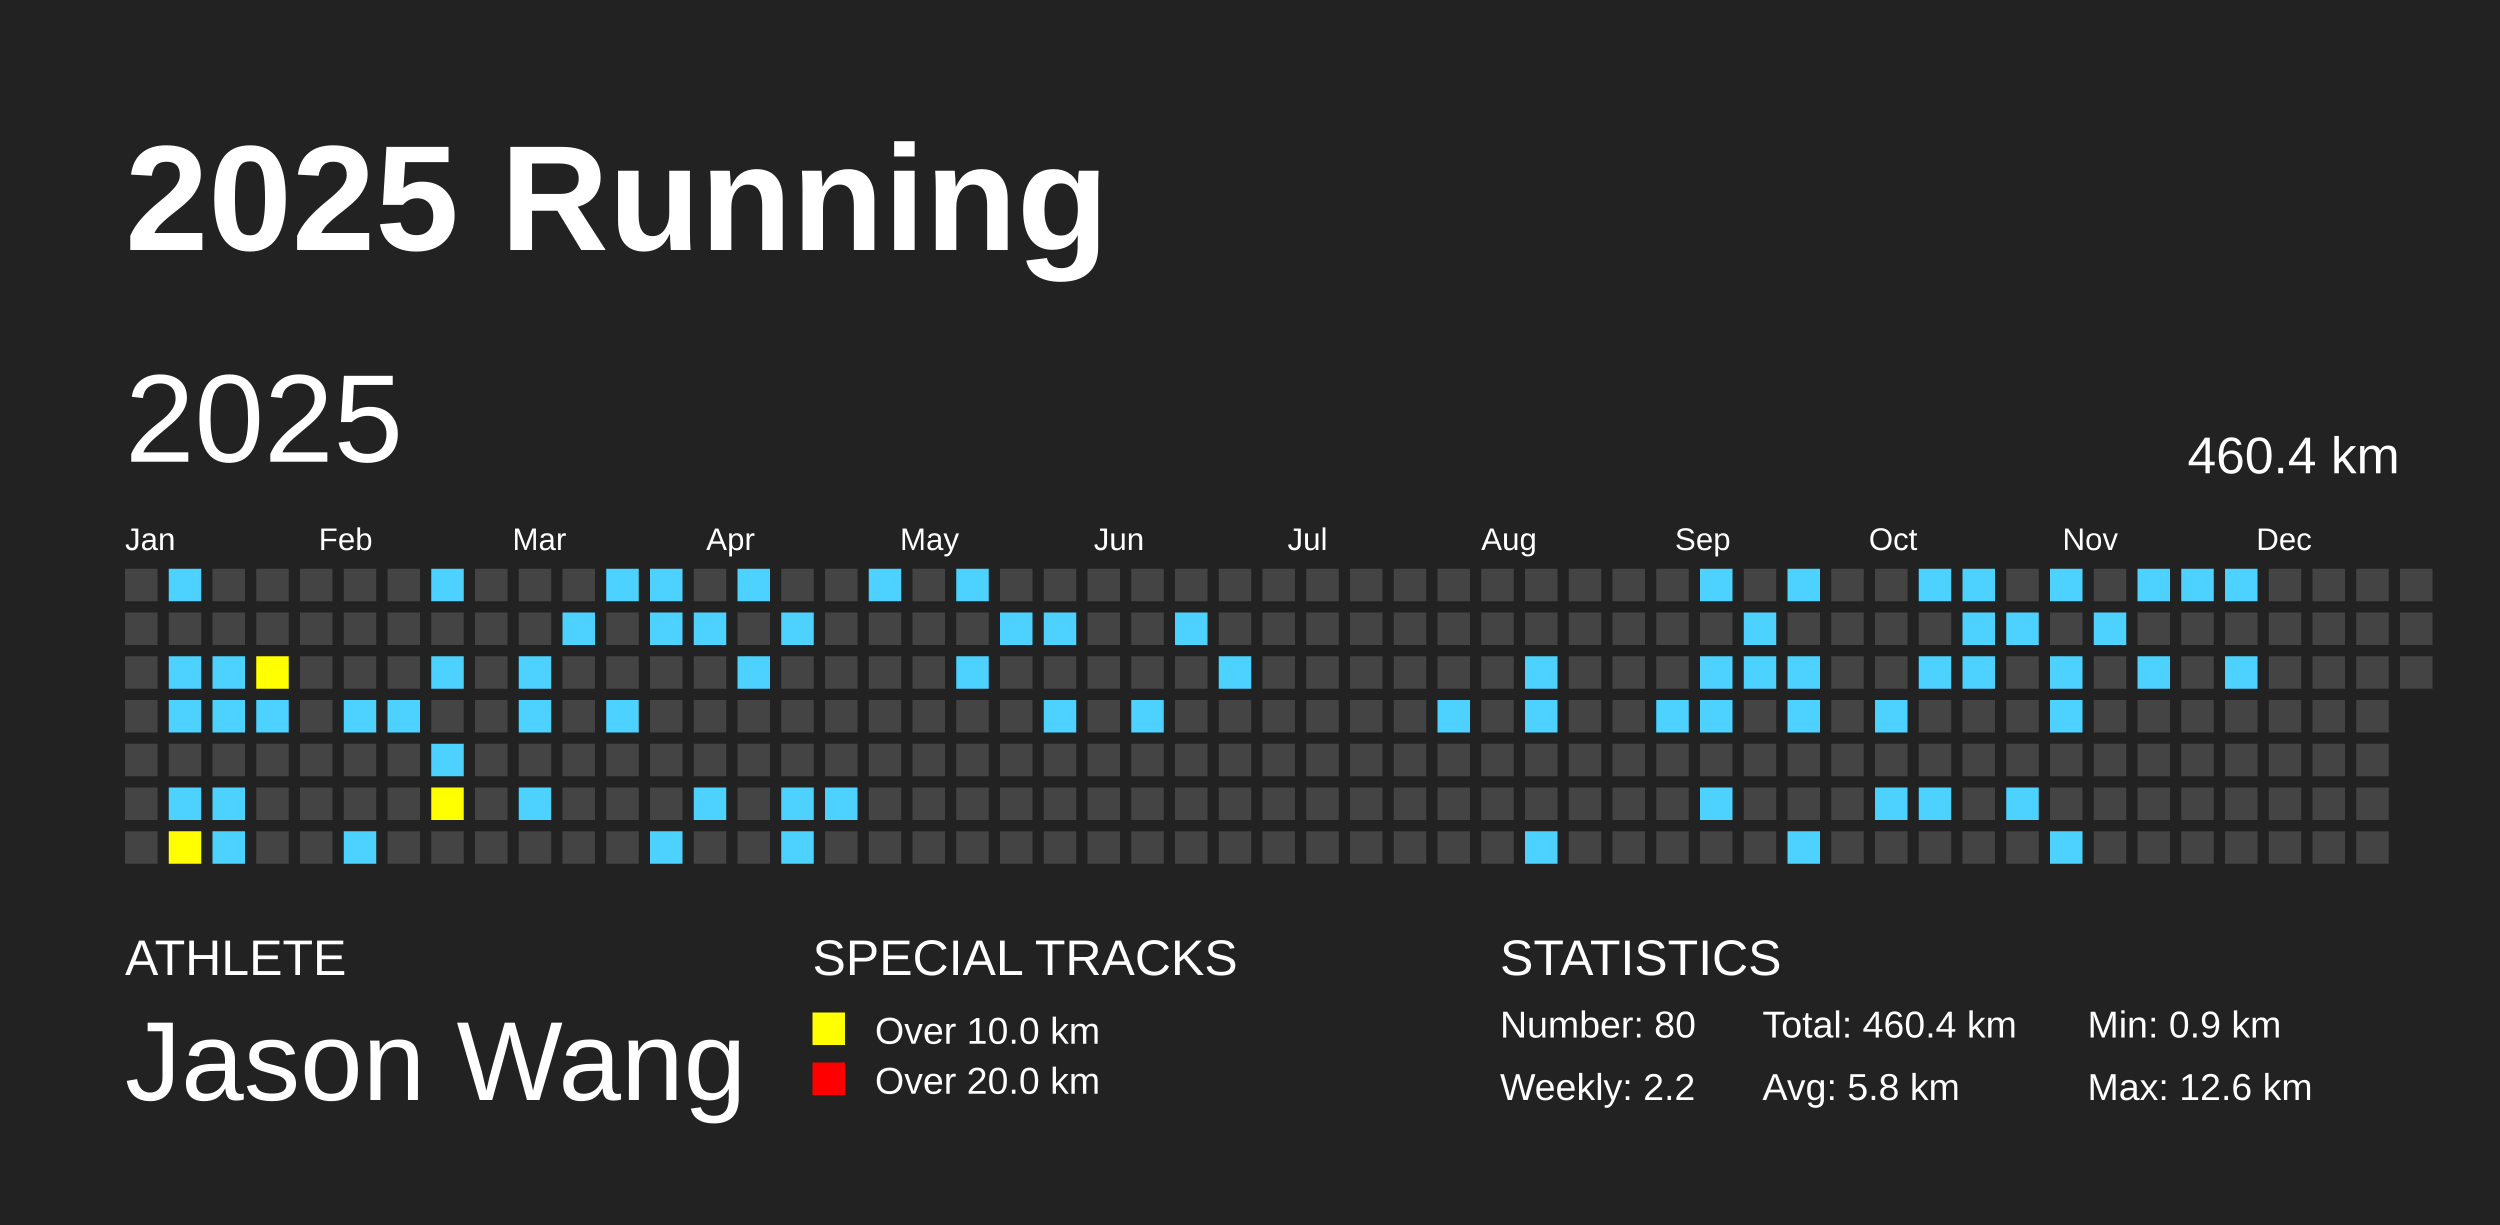
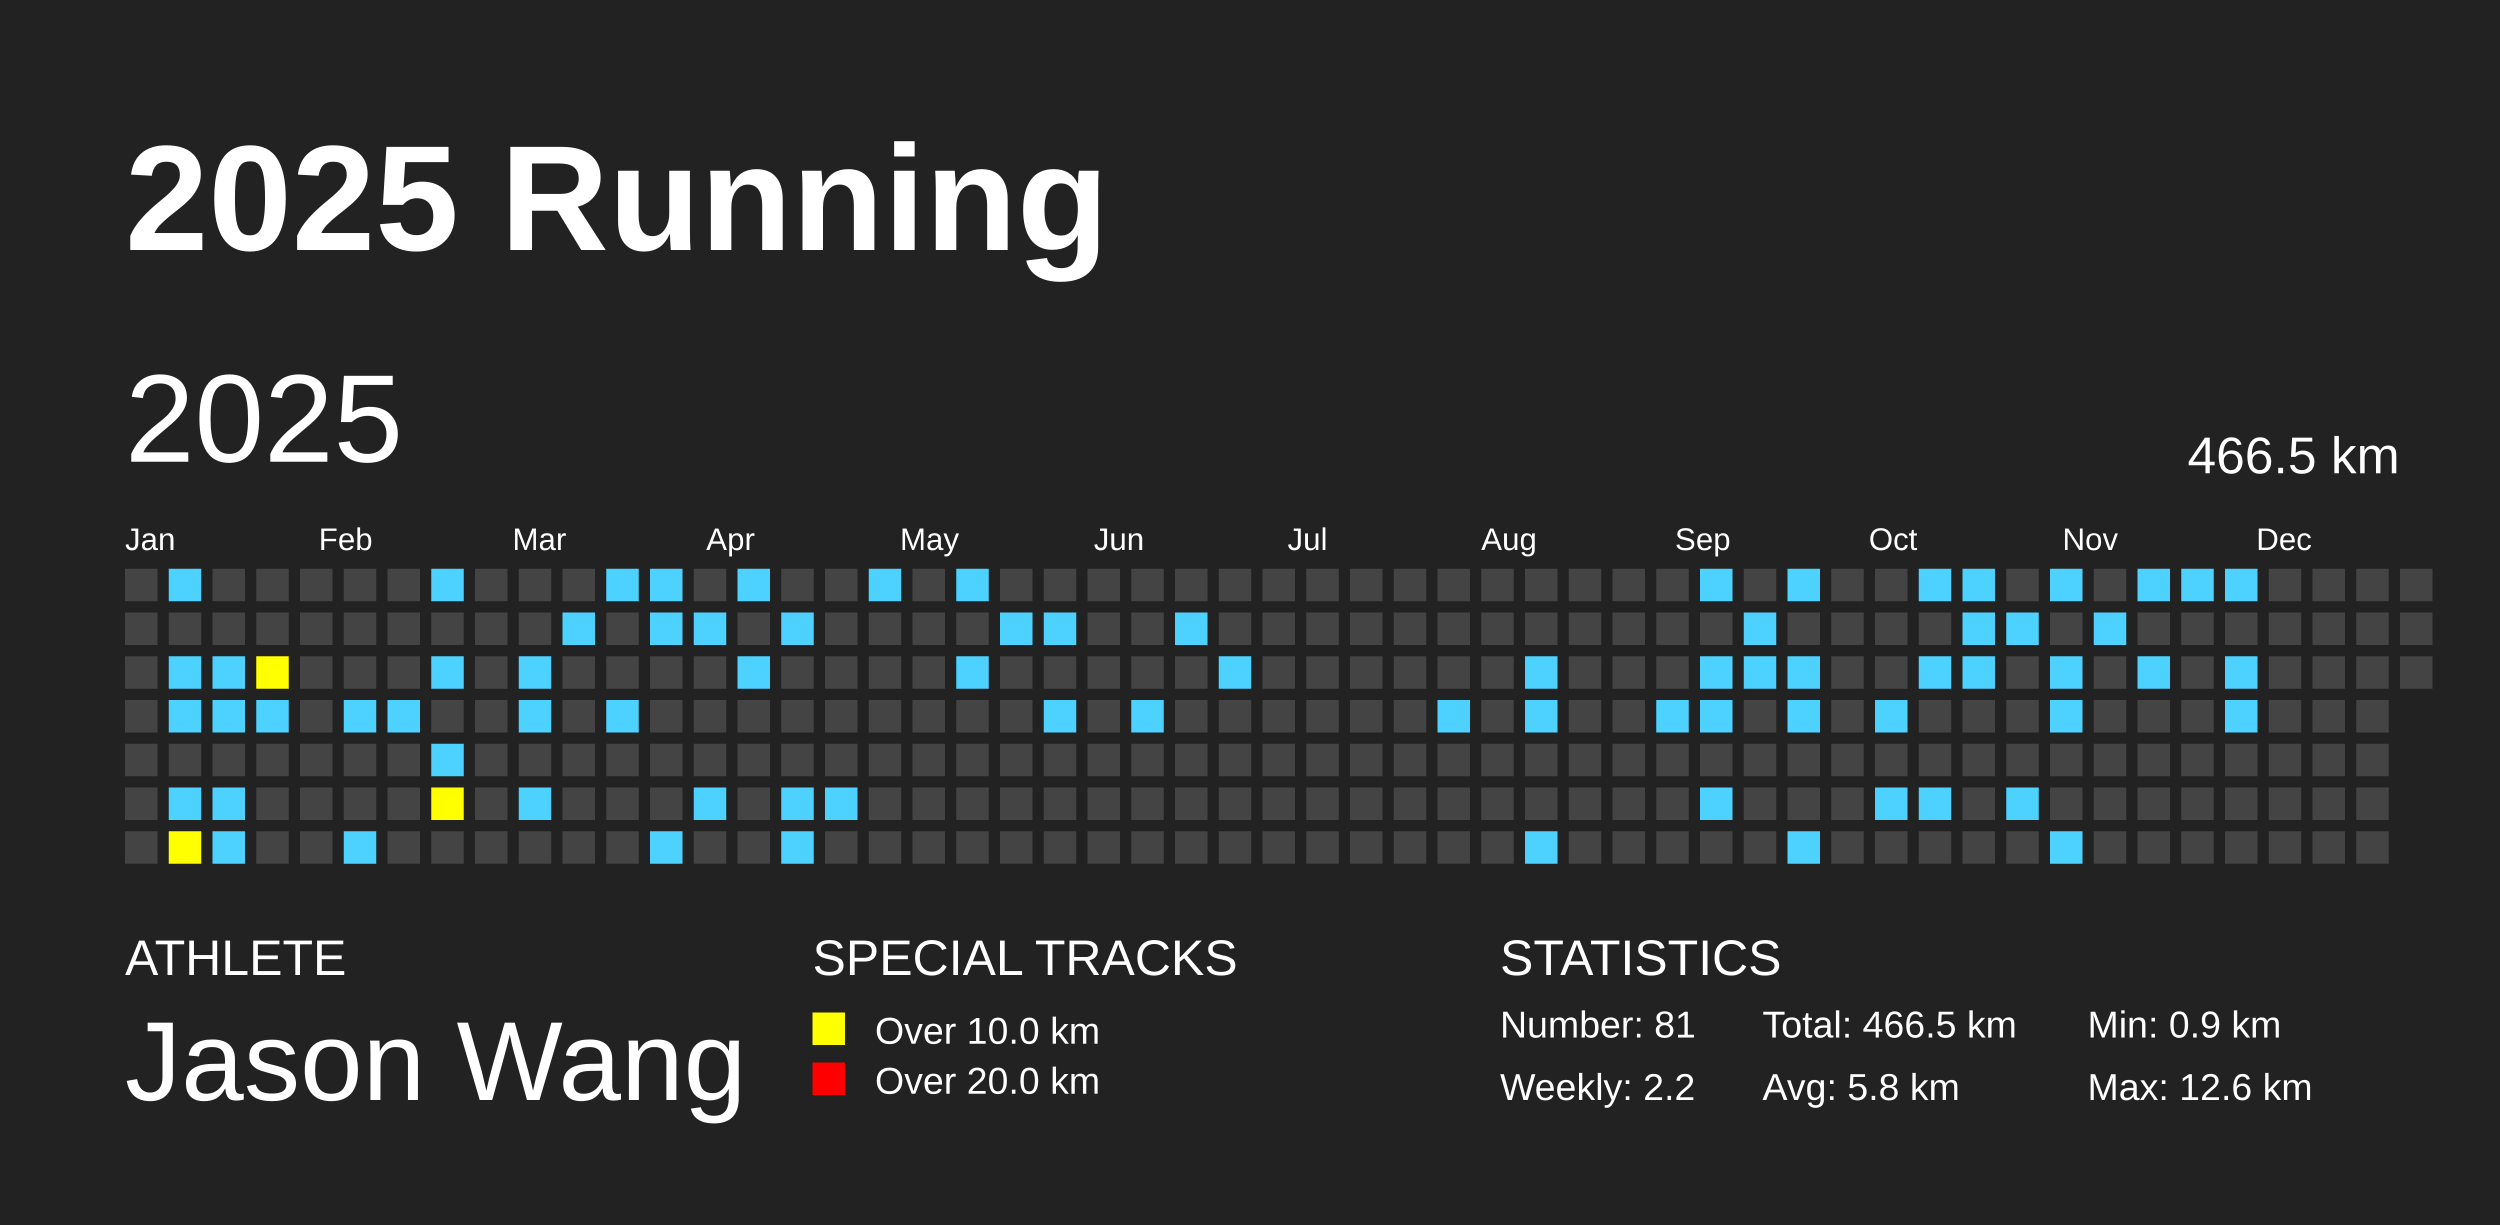
<svg xmlns="http://www.w3.org/2000/svg" baseProfile="full" height="98mm" version="1.1" viewBox="0,0,200,98" width="200mm">
  <defs />
  <rect fill="#222222" height="98" width="200" x="0" y="0" />
  <text fill="#FFFFFF" style="font-size:12px; font-family:Arial; font-weight:bold;" x="10" y="20">2025 Running</text>
  <text fill="#FFFFFF" style="font-size:4px; font-family:Arial" x="10" y="78">ATHLETE</text>
  <text fill="#FFFFFF" style="font-size:9px; font-family:Arial" x="10" y="88">Jason Wang</text>
  <text fill="#FFFFFF" style="font-size:4px; font-family:Arial" x="65" y="78">SPECIAL TRACKS</text>
  <rect fill="yellow" height="2.6" width="2.6" x="65" y="81" />
  <text fill="#FFFFFF" style="font-size:3px; font-family:Arial" x="70" y="83.5">Over 10.0 km</text>
  <rect fill="red" height="2.6" width="2.6" x="65" y="85" />
  <text fill="#FFFFFF" style="font-size:3px; font-family:Arial" x="70" y="87.5">Over 20.0 km</text>
  <text fill="#FFFFFF" style="font-size:4px; font-family:Arial" x="120" y="78">STATISTICS</text>
-   <text fill="#FFFFFF" style="font-size:3px; font-family:Arial" x="120" y="83">Number: 80</text>
+   <text fill="#FFFFFF" style="font-size:3px; font-family:Arial" x="120" y="83">Number: 81</text>
  <text fill="#FFFFFF" style="font-size:3px; font-family:Arial" x="120" y="88">Weekly: 2.2</text>
-   <text fill="#FFFFFF" style="font-size:3px; font-family:Arial" x="141" y="83">Total: 460.4 km</text>
+   <text fill="#FFFFFF" style="font-size:3px; font-family:Arial" x="141" y="83">Total: 466.5 km</text>
  <text fill="#FFFFFF" style="font-size:3px; font-family:Arial" x="141" y="88">Avg: 5.8 km</text>
  <text fill="#FFFFFF" style="font-size:3px; font-family:Arial" x="167" y="83">Min: 0.9 km</text>
  <text fill="#FFFFFF" style="font-size:3px; font-family:Arial" x="167" y="88">Max: 12.6 km</text>
  <text dominant-baseline="hanging" fill="#FFFFFF" style="font-size:10.0px; font-family:Arial;" x="10" y="30">2025</text>
-   <text dominant-baseline="hanging" fill="#FFFFFF" style="font-size:4.125px; font-family:Arial;" x="175" y="35">460.4 km</text>
+   <text dominant-baseline="hanging" fill="#FFFFFF" style="font-size:4.125px; font-family:Arial;" x="175" y="35">466.5 km</text>
  <text fill="#FFFFFF" style="font-size:2.5px; font-family:Arial" x="10.0" y="44">Jan</text>
  <text fill="#FFFFFF" style="font-size:2.5px; font-family:Arial" x="25.5" y="44">Feb</text>
  <text fill="#FFFFFF" style="font-size:2.5px; font-family:Arial" x="41.0" y="44">Mar</text>
  <text fill="#FFFFFF" style="font-size:2.5px; font-family:Arial" x="56.5" y="44">Apr</text>
  <text fill="#FFFFFF" style="font-size:2.5px; font-family:Arial" x="72.0" y="44">May</text>
  <text fill="#FFFFFF" style="font-size:2.5px; font-family:Arial" x="87.5" y="44">Jun</text>
  <text fill="#FFFFFF" style="font-size:2.5px; font-family:Arial" x="103.0" y="44">Jul</text>
  <text fill="#FFFFFF" style="font-size:2.5px; font-family:Arial" x="118.5" y="44">Aug</text>
  <text fill="#FFFFFF" style="font-size:2.5px; font-family:Arial" x="134.0" y="44">Sep</text>
  <text fill="#FFFFFF" style="font-size:2.5px; font-family:Arial" x="149.5" y="44">Oct</text>
  <text fill="#FFFFFF" style="font-size:2.5px; font-family:Arial" x="165.0" y="44">Nov</text>
  <text fill="#FFFFFF" style="font-size:2.5px; font-family:Arial" x="180.5" y="44">Dec</text>
  <rect fill="#444444" height="2.6" width="2.6" x="10.0" y="45.5" />
  <rect fill="#444444" height="2.6" width="2.6" x="10.0" y="49.0" />
  <rect fill="#444444" height="2.6" width="2.6" x="10.0" y="52.5" />
  <rect fill="#444444" height="2.6" width="2.6" x="10.0" y="56.0" />
  <rect fill="#444444" height="2.6" width="2.6" x="10.0" y="59.5" />
  <rect fill="#444444" height="2.6" width="2.6" x="10.0" y="63.0" />
  <rect fill="#444444" height="2.6" width="2.6" x="10.0" y="66.5" />
  <rect fill="#4DD2FF" height="2.6" width="2.6" x="13.5" y="45.5" />
  <rect fill="#444444" height="2.6" width="2.6" x="13.5" y="49.0" />
  <rect fill="#4DD2FF" height="2.6" width="2.6" x="13.5" y="52.5" />
  <rect fill="#4DD2FF" height="2.6" width="2.6" x="13.5" y="56.0" />
  <rect fill="#444444" height="2.6" width="2.6" x="13.5" y="59.5" />
  <rect fill="#4DD2FF" height="2.6" width="2.6" x="13.5" y="63.0" />
  <rect fill="yellow" height="2.6" width="2.6" x="13.5" y="66.5" />
  <rect fill="#444444" height="2.6" width="2.6" x="17.0" y="45.5" />
  <rect fill="#444444" height="2.6" width="2.6" x="17.0" y="49.0" />
  <rect fill="#4DD2FF" height="2.6" width="2.6" x="17.0" y="52.5" />
  <rect fill="#4DD2FF" height="2.6" width="2.6" x="17.0" y="56.0" />
  <rect fill="#444444" height="2.6" width="2.6" x="17.0" y="59.5" />
  <rect fill="#4DD2FF" height="2.6" width="2.6" x="17.0" y="63.0" />
  <rect fill="#4DD2FF" height="2.6" width="2.6" x="17.0" y="66.5" />
  <rect fill="#444444" height="2.6" width="2.6" x="20.5" y="45.5" />
  <rect fill="#444444" height="2.6" width="2.6" x="20.5" y="49.0" />
  <rect fill="yellow" height="2.6" width="2.6" x="20.5" y="52.5" />
  <rect fill="#4DD2FF" height="2.6" width="2.6" x="20.5" y="56.0" />
  <rect fill="#444444" height="2.6" width="2.6" x="20.5" y="59.5" />
  <rect fill="#444444" height="2.6" width="2.6" x="20.5" y="63.0" />
  <rect fill="#444444" height="2.6" width="2.6" x="20.5" y="66.5" />
  <rect fill="#444444" height="2.6" width="2.6" x="24.0" y="45.5" />
  <rect fill="#444444" height="2.6" width="2.6" x="24.0" y="49.0" />
  <rect fill="#444444" height="2.6" width="2.6" x="24.0" y="52.5" />
  <rect fill="#444444" height="2.6" width="2.6" x="24.0" y="56.0" />
  <rect fill="#444444" height="2.6" width="2.6" x="24.0" y="59.5" />
  <rect fill="#444444" height="2.6" width="2.6" x="24.0" y="63.0" />
  <rect fill="#444444" height="2.6" width="2.6" x="24.0" y="66.5" />
  <rect fill="#444444" height="2.6" width="2.6" x="27.5" y="45.5" />
  <rect fill="#444444" height="2.6" width="2.6" x="27.5" y="49.0" />
  <rect fill="#444444" height="2.6" width="2.6" x="27.5" y="52.5" />
  <rect fill="#4DD2FF" height="2.6" width="2.6" x="27.5" y="56.0" />
  <rect fill="#444444" height="2.6" width="2.6" x="27.5" y="59.5" />
  <rect fill="#444444" height="2.6" width="2.6" x="27.5" y="63.0" />
  <rect fill="#4DD2FF" height="2.6" width="2.6" x="27.5" y="66.5" />
  <rect fill="#444444" height="2.6" width="2.6" x="31.0" y="45.5" />
  <rect fill="#444444" height="2.6" width="2.6" x="31.0" y="49.0" />
  <rect fill="#444444" height="2.6" width="2.6" x="31.0" y="52.5" />
  <rect fill="#4DD2FF" height="2.6" width="2.6" x="31.0" y="56.0" />
  <rect fill="#444444" height="2.6" width="2.6" x="31.0" y="59.5" />
  <rect fill="#444444" height="2.6" width="2.6" x="31.0" y="63.0" />
  <rect fill="#444444" height="2.6" width="2.6" x="31.0" y="66.5" />
  <rect fill="#4DD2FF" height="2.6" width="2.6" x="34.5" y="45.5" />
  <rect fill="#444444" height="2.6" width="2.6" x="34.5" y="49.0" />
  <rect fill="#4DD2FF" height="2.6" width="2.6" x="34.5" y="52.5" />
  <rect fill="#444444" height="2.6" width="2.6" x="34.5" y="56.0" />
  <rect fill="#4DD2FF" height="2.6" width="2.6" x="34.5" y="59.5" />
  <rect fill="yellow" height="2.6" width="2.6" x="34.5" y="63.0" />
  <rect fill="#444444" height="2.6" width="2.6" x="34.5" y="66.5" />
  <rect fill="#444444" height="2.6" width="2.6" x="38.0" y="45.5" />
  <rect fill="#444444" height="2.6" width="2.6" x="38.0" y="49.0" />
  <rect fill="#444444" height="2.6" width="2.6" x="38.0" y="52.5" />
  <rect fill="#444444" height="2.6" width="2.6" x="38.0" y="56.0" />
  <rect fill="#444444" height="2.6" width="2.6" x="38.0" y="59.5" />
  <rect fill="#444444" height="2.6" width="2.6" x="38.0" y="63.0" />
  <rect fill="#444444" height="2.6" width="2.6" x="38.0" y="66.5" />
  <rect fill="#444444" height="2.6" width="2.6" x="41.5" y="45.5" />
  <rect fill="#444444" height="2.6" width="2.6" x="41.5" y="49.0" />
  <rect fill="#4DD2FF" height="2.6" width="2.6" x="41.5" y="52.5" />
  <rect fill="#4DD2FF" height="2.6" width="2.6" x="41.5" y="56.0" />
  <rect fill="#444444" height="2.6" width="2.6" x="41.5" y="59.5" />
  <rect fill="#4DD2FF" height="2.6" width="2.6" x="41.5" y="63.0" />
  <rect fill="#444444" height="2.6" width="2.6" x="41.5" y="66.5" />
  <rect fill="#444444" height="2.6" width="2.6" x="45.0" y="45.5" />
  <rect fill="#4DD2FF" height="2.6" width="2.6" x="45.0" y="49.0" />
  <rect fill="#444444" height="2.6" width="2.6" x="45.0" y="52.5" />
  <rect fill="#444444" height="2.6" width="2.6" x="45.0" y="56.0" />
  <rect fill="#444444" height="2.6" width="2.6" x="45.0" y="59.5" />
  <rect fill="#444444" height="2.6" width="2.6" x="45.0" y="63.0" />
  <rect fill="#444444" height="2.6" width="2.6" x="45.0" y="66.5" />
  <rect fill="#4DD2FF" height="2.6" width="2.6" x="48.5" y="45.5" />
  <rect fill="#444444" height="2.6" width="2.6" x="48.5" y="49.0" />
  <rect fill="#444444" height="2.6" width="2.6" x="48.5" y="52.5" />
  <rect fill="#4DD2FF" height="2.6" width="2.6" x="48.5" y="56.0" />
  <rect fill="#444444" height="2.6" width="2.6" x="48.5" y="59.5" />
  <rect fill="#444444" height="2.6" width="2.6" x="48.5" y="63.0" />
  <rect fill="#444444" height="2.6" width="2.6" x="48.5" y="66.5" />
  <rect fill="#4DD2FF" height="2.6" width="2.6" x="52.0" y="45.5" />
  <rect fill="#4DD2FF" height="2.6" width="2.6" x="52.0" y="49.0" />
  <rect fill="#444444" height="2.6" width="2.6" x="52.0" y="52.5" />
  <rect fill="#444444" height="2.6" width="2.6" x="52.0" y="56.0" />
  <rect fill="#444444" height="2.6" width="2.6" x="52.0" y="59.5" />
  <rect fill="#444444" height="2.6" width="2.6" x="52.0" y="63.0" />
  <rect fill="#4DD2FF" height="2.6" width="2.6" x="52.0" y="66.5" />
  <rect fill="#444444" height="2.6" width="2.6" x="55.5" y="45.5" />
  <rect fill="#4DD2FF" height="2.6" width="2.6" x="55.5" y="49.0" />
  <rect fill="#444444" height="2.6" width="2.6" x="55.5" y="52.5" />
  <rect fill="#444444" height="2.6" width="2.6" x="55.5" y="56.0" />
  <rect fill="#444444" height="2.6" width="2.6" x="55.5" y="59.5" />
  <rect fill="#4DD2FF" height="2.6" width="2.6" x="55.5" y="63.0" />
  <rect fill="#444444" height="2.6" width="2.6" x="55.5" y="66.5" />
  <rect fill="#4DD2FF" height="2.6" width="2.6" x="59.0" y="45.5" />
  <rect fill="#444444" height="2.6" width="2.6" x="59.0" y="49.0" />
  <rect fill="#4DD2FF" height="2.6" width="2.6" x="59.0" y="52.5" />
  <rect fill="#444444" height="2.6" width="2.6" x="59.0" y="56.0" />
  <rect fill="#444444" height="2.6" width="2.6" x="59.0" y="59.5" />
  <rect fill="#444444" height="2.6" width="2.6" x="59.0" y="63.0" />
  <rect fill="#444444" height="2.6" width="2.6" x="59.0" y="66.5" />
  <rect fill="#444444" height="2.6" width="2.6" x="62.5" y="45.5" />
  <rect fill="#4DD2FF" height="2.6" width="2.6" x="62.5" y="49.0" />
  <rect fill="#444444" height="2.6" width="2.6" x="62.5" y="52.5" />
  <rect fill="#444444" height="2.6" width="2.6" x="62.5" y="56.0" />
  <rect fill="#444444" height="2.6" width="2.6" x="62.5" y="59.5" />
  <rect fill="#4DD2FF" height="2.6" width="2.6" x="62.5" y="63.0" />
  <rect fill="#4DD2FF" height="2.6" width="2.6" x="62.5" y="66.5" />
  <rect fill="#444444" height="2.6" width="2.6" x="66.0" y="45.5" />
  <rect fill="#444444" height="2.6" width="2.6" x="66.0" y="49.0" />
  <rect fill="#444444" height="2.6" width="2.6" x="66.0" y="52.5" />
  <rect fill="#444444" height="2.6" width="2.6" x="66.0" y="56.0" />
  <rect fill="#444444" height="2.6" width="2.6" x="66.0" y="59.5" />
  <rect fill="#4DD2FF" height="2.6" width="2.6" x="66.0" y="63.0" />
  <rect fill="#444444" height="2.6" width="2.6" x="66.0" y="66.5" />
  <rect fill="#4DD2FF" height="2.6" width="2.6" x="69.5" y="45.5" />
  <rect fill="#444444" height="2.6" width="2.6" x="69.5" y="49.0" />
  <rect fill="#444444" height="2.6" width="2.6" x="69.5" y="52.5" />
  <rect fill="#444444" height="2.6" width="2.6" x="69.5" y="56.0" />
  <rect fill="#444444" height="2.6" width="2.6" x="69.5" y="59.5" />
  <rect fill="#444444" height="2.6" width="2.6" x="69.5" y="63.0" />
  <rect fill="#444444" height="2.6" width="2.6" x="69.5" y="66.5" />
  <rect fill="#444444" height="2.6" width="2.6" x="73.0" y="45.5" />
  <rect fill="#444444" height="2.6" width="2.6" x="73.0" y="49.0" />
  <rect fill="#444444" height="2.6" width="2.6" x="73.0" y="52.5" />
  <rect fill="#444444" height="2.6" width="2.6" x="73.0" y="56.0" />
  <rect fill="#444444" height="2.6" width="2.6" x="73.0" y="59.5" />
  <rect fill="#444444" height="2.6" width="2.6" x="73.0" y="63.0" />
  <rect fill="#444444" height="2.6" width="2.6" x="73.0" y="66.5" />
  <rect fill="#4DD2FF" height="2.6" width="2.6" x="76.5" y="45.5" />
  <rect fill="#444444" height="2.6" width="2.6" x="76.5" y="49.0" />
  <rect fill="#4DD2FF" height="2.6" width="2.6" x="76.5" y="52.5" />
  <rect fill="#444444" height="2.6" width="2.6" x="76.5" y="56.0" />
  <rect fill="#444444" height="2.6" width="2.6" x="76.5" y="59.5" />
  <rect fill="#444444" height="2.6" width="2.6" x="76.5" y="63.0" />
  <rect fill="#444444" height="2.6" width="2.6" x="76.5" y="66.5" />
  <rect fill="#444444" height="2.6" width="2.6" x="80.0" y="45.5" />
  <rect fill="#4DD2FF" height="2.6" width="2.6" x="80.0" y="49.0" />
  <rect fill="#444444" height="2.6" width="2.6" x="80.0" y="52.5" />
  <rect fill="#444444" height="2.6" width="2.6" x="80.0" y="56.0" />
  <rect fill="#444444" height="2.6" width="2.6" x="80.0" y="59.5" />
  <rect fill="#444444" height="2.6" width="2.6" x="80.0" y="63.0" />
  <rect fill="#444444" height="2.6" width="2.6" x="80.0" y="66.5" />
  <rect fill="#444444" height="2.6" width="2.6" x="83.5" y="45.5" />
  <rect fill="#4DD2FF" height="2.6" width="2.6" x="83.5" y="49.0" />
  <rect fill="#444444" height="2.6" width="2.6" x="83.5" y="52.5" />
  <rect fill="#4DD2FF" height="2.6" width="2.6" x="83.5" y="56.0" />
  <rect fill="#444444" height="2.6" width="2.6" x="83.5" y="59.5" />
  <rect fill="#444444" height="2.6" width="2.6" x="83.5" y="63.0" />
  <rect fill="#444444" height="2.6" width="2.6" x="83.5" y="66.5" />
  <rect fill="#444444" height="2.6" width="2.6" x="87.0" y="45.5" />
  <rect fill="#444444" height="2.6" width="2.6" x="87.0" y="49.0" />
  <rect fill="#444444" height="2.6" width="2.6" x="87.0" y="52.5" />
  <rect fill="#444444" height="2.6" width="2.6" x="87.0" y="56.0" />
  <rect fill="#444444" height="2.6" width="2.6" x="87.0" y="59.5" />
  <rect fill="#444444" height="2.6" width="2.6" x="87.0" y="63.0" />
  <rect fill="#444444" height="2.6" width="2.6" x="87.0" y="66.5" />
  <rect fill="#444444" height="2.6" width="2.6" x="90.5" y="45.5" />
  <rect fill="#444444" height="2.6" width="2.6" x="90.5" y="49.0" />
  <rect fill="#444444" height="2.6" width="2.6" x="90.5" y="52.5" />
  <rect fill="#4DD2FF" height="2.6" width="2.6" x="90.5" y="56.0" />
  <rect fill="#444444" height="2.6" width="2.6" x="90.5" y="59.5" />
  <rect fill="#444444" height="2.6" width="2.6" x="90.5" y="63.0" />
  <rect fill="#444444" height="2.6" width="2.6" x="90.5" y="66.5" />
  <rect fill="#444444" height="2.6" width="2.6" x="94.0" y="45.5" />
  <rect fill="#4DD2FF" height="2.6" width="2.6" x="94.0" y="49.0" />
  <rect fill="#444444" height="2.6" width="2.6" x="94.0" y="52.5" />
  <rect fill="#444444" height="2.6" width="2.6" x="94.0" y="56.0" />
  <rect fill="#444444" height="2.6" width="2.6" x="94.0" y="59.5" />
  <rect fill="#444444" height="2.6" width="2.6" x="94.0" y="63.0" />
  <rect fill="#444444" height="2.6" width="2.6" x="94.0" y="66.5" />
  <rect fill="#444444" height="2.6" width="2.6" x="97.5" y="45.5" />
  <rect fill="#444444" height="2.6" width="2.6" x="97.5" y="49.0" />
  <rect fill="#4DD2FF" height="2.6" width="2.6" x="97.5" y="52.5" />
  <rect fill="#444444" height="2.6" width="2.6" x="97.5" y="56.0" />
  <rect fill="#444444" height="2.6" width="2.6" x="97.5" y="59.5" />
  <rect fill="#444444" height="2.6" width="2.6" x="97.5" y="63.0" />
  <rect fill="#444444" height="2.6" width="2.6" x="97.5" y="66.5" />
  <rect fill="#444444" height="2.6" width="2.6" x="101.0" y="45.5" />
  <rect fill="#444444" height="2.6" width="2.6" x="101.0" y="49.0" />
  <rect fill="#444444" height="2.6" width="2.6" x="101.0" y="52.5" />
  <rect fill="#444444" height="2.6" width="2.6" x="101.0" y="56.0" />
  <rect fill="#444444" height="2.6" width="2.6" x="101.0" y="59.5" />
  <rect fill="#444444" height="2.6" width="2.6" x="101.0" y="63.0" />
  <rect fill="#444444" height="2.6" width="2.6" x="101.0" y="66.5" />
  <rect fill="#444444" height="2.6" width="2.6" x="104.5" y="45.5" />
  <rect fill="#444444" height="2.6" width="2.6" x="104.5" y="49.0" />
  <rect fill="#444444" height="2.6" width="2.6" x="104.5" y="52.5" />
  <rect fill="#444444" height="2.6" width="2.6" x="104.5" y="56.0" />
  <rect fill="#444444" height="2.6" width="2.6" x="104.5" y="59.5" />
  <rect fill="#444444" height="2.6" width="2.6" x="104.5" y="63.0" />
  <rect fill="#444444" height="2.6" width="2.6" x="104.5" y="66.5" />
  <rect fill="#444444" height="2.6" width="2.6" x="108.0" y="45.5" />
  <rect fill="#444444" height="2.6" width="2.6" x="108.0" y="49.0" />
  <rect fill="#444444" height="2.6" width="2.6" x="108.0" y="52.5" />
  <rect fill="#444444" height="2.6" width="2.6" x="108.0" y="56.0" />
  <rect fill="#444444" height="2.6" width="2.6" x="108.0" y="59.5" />
  <rect fill="#444444" height="2.6" width="2.6" x="108.0" y="63.0" />
  <rect fill="#444444" height="2.6" width="2.6" x="108.0" y="66.5" />
  <rect fill="#444444" height="2.6" width="2.6" x="111.5" y="45.5" />
  <rect fill="#444444" height="2.6" width="2.6" x="111.5" y="49.0" />
  <rect fill="#444444" height="2.6" width="2.6" x="111.5" y="52.5" />
  <rect fill="#444444" height="2.6" width="2.6" x="111.5" y="56.0" />
  <rect fill="#444444" height="2.6" width="2.6" x="111.5" y="59.5" />
  <rect fill="#444444" height="2.6" width="2.6" x="111.5" y="63.0" />
  <rect fill="#444444" height="2.6" width="2.6" x="111.5" y="66.5" />
  <rect fill="#444444" height="2.6" width="2.6" x="115.0" y="45.5" />
  <rect fill="#444444" height="2.6" width="2.6" x="115.0" y="49.0" />
  <rect fill="#444444" height="2.6" width="2.6" x="115.0" y="52.5" />
  <rect fill="#4DD2FF" height="2.6" width="2.6" x="115.0" y="56.0" />
  <rect fill="#444444" height="2.6" width="2.6" x="115.0" y="59.5" />
  <rect fill="#444444" height="2.6" width="2.6" x="115.0" y="63.0" />
  <rect fill="#444444" height="2.6" width="2.6" x="115.0" y="66.5" />
  <rect fill="#444444" height="2.6" width="2.6" x="118.5" y="45.5" />
  <rect fill="#444444" height="2.6" width="2.6" x="118.5" y="49.0" />
  <rect fill="#444444" height="2.6" width="2.6" x="118.5" y="52.5" />
  <rect fill="#444444" height="2.6" width="2.6" x="118.5" y="56.0" />
  <rect fill="#444444" height="2.6" width="2.6" x="118.5" y="59.5" />
  <rect fill="#444444" height="2.6" width="2.6" x="118.5" y="63.0" />
  <rect fill="#444444" height="2.6" width="2.6" x="118.5" y="66.5" />
  <rect fill="#444444" height="2.6" width="2.6" x="122.0" y="45.5" />
  <rect fill="#444444" height="2.6" width="2.6" x="122.0" y="49.0" />
  <rect fill="#4DD2FF" height="2.6" width="2.6" x="122.0" y="52.5" />
  <rect fill="#4DD2FF" height="2.6" width="2.6" x="122.0" y="56.0" />
  <rect fill="#444444" height="2.6" width="2.6" x="122.0" y="59.5" />
  <rect fill="#444444" height="2.6" width="2.6" x="122.0" y="63.0" />
  <rect fill="#4DD2FF" height="2.6" width="2.6" x="122.0" y="66.5" />
  <rect fill="#444444" height="2.6" width="2.6" x="125.5" y="45.5" />
  <rect fill="#444444" height="2.6" width="2.6" x="125.5" y="49.0" />
  <rect fill="#444444" height="2.6" width="2.6" x="125.5" y="52.5" />
  <rect fill="#444444" height="2.6" width="2.6" x="125.5" y="56.0" />
  <rect fill="#444444" height="2.6" width="2.6" x="125.5" y="59.5" />
  <rect fill="#444444" height="2.6" width="2.6" x="125.5" y="63.0" />
  <rect fill="#444444" height="2.6" width="2.6" x="125.5" y="66.5" />
  <rect fill="#444444" height="2.6" width="2.6" x="129.0" y="45.5" />
  <rect fill="#444444" height="2.6" width="2.6" x="129.0" y="49.0" />
  <rect fill="#444444" height="2.6" width="2.6" x="129.0" y="52.5" />
  <rect fill="#444444" height="2.6" width="2.6" x="129.0" y="56.0" />
  <rect fill="#444444" height="2.6" width="2.6" x="129.0" y="59.5" />
  <rect fill="#444444" height="2.6" width="2.6" x="129.0" y="63.0" />
  <rect fill="#444444" height="2.6" width="2.6" x="129.0" y="66.5" />
  <rect fill="#444444" height="2.6" width="2.6" x="132.5" y="45.5" />
  <rect fill="#444444" height="2.6" width="2.6" x="132.5" y="49.0" />
  <rect fill="#444444" height="2.6" width="2.6" x="132.5" y="52.5" />
  <rect fill="#4DD2FF" height="2.6" width="2.6" x="132.5" y="56.0" />
  <rect fill="#444444" height="2.6" width="2.6" x="132.5" y="59.5" />
  <rect fill="#444444" height="2.6" width="2.6" x="132.5" y="63.0" />
  <rect fill="#444444" height="2.6" width="2.6" x="132.5" y="66.5" />
  <rect fill="#4DD2FF" height="2.6" width="2.6" x="136.0" y="45.5" />
  <rect fill="#444444" height="2.6" width="2.6" x="136.0" y="49.0" />
  <rect fill="#4DD2FF" height="2.6" width="2.6" x="136.0" y="52.5" />
  <rect fill="#4DD2FF" height="2.6" width="2.6" x="136.0" y="56.0" />
  <rect fill="#444444" height="2.6" width="2.6" x="136.0" y="59.5" />
  <rect fill="#4DD2FF" height="2.6" width="2.6" x="136.0" y="63.0" />
  <rect fill="#444444" height="2.6" width="2.6" x="136.0" y="66.5" />
  <rect fill="#444444" height="2.6" width="2.6" x="139.5" y="45.5" />
  <rect fill="#4DD2FF" height="2.6" width="2.6" x="139.5" y="49.0" />
  <rect fill="#4DD2FF" height="2.6" width="2.6" x="139.5" y="52.5" />
  <rect fill="#444444" height="2.6" width="2.6" x="139.5" y="56.0" />
  <rect fill="#444444" height="2.6" width="2.6" x="139.5" y="59.5" />
  <rect fill="#444444" height="2.6" width="2.6" x="139.5" y="63.0" />
  <rect fill="#444444" height="2.6" width="2.6" x="139.5" y="66.5" />
  <rect fill="#4DD2FF" height="2.6" width="2.6" x="143.0" y="45.5" />
  <rect fill="#444444" height="2.6" width="2.6" x="143.0" y="49.0" />
  <rect fill="#4DD2FF" height="2.6" width="2.6" x="143.0" y="52.5" />
  <rect fill="#4DD2FF" height="2.6" width="2.6" x="143.0" y="56.0" />
  <rect fill="#444444" height="2.6" width="2.6" x="143.0" y="59.5" />
  <rect fill="#444444" height="2.6" width="2.6" x="143.0" y="63.0" />
  <rect fill="#4DD2FF" height="2.6" width="2.6" x="143.0" y="66.5" />
  <rect fill="#444444" height="2.6" width="2.6" x="146.5" y="45.5" />
  <rect fill="#444444" height="2.6" width="2.6" x="146.5" y="49.0" />
  <rect fill="#444444" height="2.6" width="2.6" x="146.5" y="52.5" />
  <rect fill="#444444" height="2.6" width="2.6" x="146.5" y="56.0" />
  <rect fill="#444444" height="2.6" width="2.6" x="146.5" y="59.5" />
  <rect fill="#444444" height="2.6" width="2.6" x="146.5" y="63.0" />
  <rect fill="#444444" height="2.6" width="2.6" x="146.5" y="66.5" />
  <rect fill="#444444" height="2.6" width="2.6" x="150.0" y="45.5" />
  <rect fill="#444444" height="2.6" width="2.6" x="150.0" y="49.0" />
  <rect fill="#444444" height="2.6" width="2.6" x="150.0" y="52.5" />
  <rect fill="#4DD2FF" height="2.6" width="2.6" x="150.0" y="56.0" />
  <rect fill="#444444" height="2.6" width="2.6" x="150.0" y="59.5" />
  <rect fill="#4DD2FF" height="2.6" width="2.6" x="150.0" y="63.0" />
  <rect fill="#444444" height="2.6" width="2.6" x="150.0" y="66.5" />
  <rect fill="#4DD2FF" height="2.6" width="2.6" x="153.5" y="45.5" />
  <rect fill="#444444" height="2.6" width="2.6" x="153.5" y="49.0" />
  <rect fill="#4DD2FF" height="2.6" width="2.6" x="153.5" y="52.5" />
  <rect fill="#444444" height="2.6" width="2.6" x="153.5" y="56.0" />
  <rect fill="#444444" height="2.6" width="2.6" x="153.5" y="59.5" />
  <rect fill="#4DD2FF" height="2.6" width="2.6" x="153.5" y="63.0" />
  <rect fill="#444444" height="2.6" width="2.6" x="153.5" y="66.5" />
  <rect fill="#4DD2FF" height="2.6" width="2.6" x="157.0" y="45.5" />
  <rect fill="#4DD2FF" height="2.6" width="2.6" x="157.0" y="49.0" />
  <rect fill="#4DD2FF" height="2.6" width="2.6" x="157.0" y="52.5" />
  <rect fill="#444444" height="2.6" width="2.6" x="157.0" y="56.0" />
  <rect fill="#444444" height="2.6" width="2.6" x="157.0" y="59.5" />
  <rect fill="#444444" height="2.6" width="2.6" x="157.0" y="63.0" />
  <rect fill="#444444" height="2.6" width="2.6" x="157.0" y="66.5" />
  <rect fill="#444444" height="2.6" width="2.6" x="160.5" y="45.5" />
  <rect fill="#4DD2FF" height="2.6" width="2.6" x="160.5" y="49.0" />
  <rect fill="#444444" height="2.6" width="2.6" x="160.5" y="52.5" />
  <rect fill="#444444" height="2.6" width="2.6" x="160.5" y="56.0" />
  <rect fill="#444444" height="2.6" width="2.6" x="160.5" y="59.5" />
  <rect fill="#4DD2FF" height="2.6" width="2.6" x="160.5" y="63.0" />
  <rect fill="#444444" height="2.6" width="2.6" x="160.5" y="66.5" />
  <rect fill="#4DD2FF" height="2.6" width="2.6" x="164.0" y="45.5" />
  <rect fill="#444444" height="2.6" width="2.6" x="164.0" y="49.0" />
  <rect fill="#4DD2FF" height="2.6" width="2.6" x="164.0" y="52.5" />
  <rect fill="#4DD2FF" height="2.6" width="2.6" x="164.0" y="56.0" />
  <rect fill="#444444" height="2.6" width="2.6" x="164.0" y="59.5" />
  <rect fill="#444444" height="2.6" width="2.6" x="164.0" y="63.0" />
  <rect fill="#4DD2FF" height="2.6" width="2.6" x="164.0" y="66.5" />
  <rect fill="#444444" height="2.6" width="2.6" x="167.5" y="45.5" />
  <rect fill="#4DD2FF" height="2.6" width="2.6" x="167.5" y="49.0" />
  <rect fill="#444444" height="2.6" width="2.6" x="167.5" y="52.5" />
  <rect fill="#444444" height="2.6" width="2.6" x="167.5" y="56.0" />
  <rect fill="#444444" height="2.6" width="2.6" x="167.5" y="59.5" />
  <rect fill="#444444" height="2.6" width="2.6" x="167.5" y="63.0" />
  <rect fill="#444444" height="2.6" width="2.6" x="167.5" y="66.5" />
  <rect fill="#4DD2FF" height="2.6" width="2.6" x="171.0" y="45.5" />
  <rect fill="#444444" height="2.6" width="2.6" x="171.0" y="49.0" />
  <rect fill="#4DD2FF" height="2.6" width="2.6" x="171.0" y="52.5" />
  <rect fill="#444444" height="2.6" width="2.6" x="171.0" y="56.0" />
  <rect fill="#444444" height="2.6" width="2.6" x="171.0" y="59.5" />
  <rect fill="#444444" height="2.6" width="2.6" x="171.0" y="63.0" />
  <rect fill="#444444" height="2.6" width="2.6" x="171.0" y="66.5" />
  <rect fill="#4DD2FF" height="2.6" width="2.6" x="174.5" y="45.5" />
  <rect fill="#444444" height="2.6" width="2.6" x="174.5" y="49.0" />
  <rect fill="#444444" height="2.6" width="2.6" x="174.5" y="52.5" />
  <rect fill="#444444" height="2.6" width="2.6" x="174.5" y="56.0" />
  <rect fill="#444444" height="2.6" width="2.6" x="174.5" y="59.5" />
  <rect fill="#444444" height="2.6" width="2.6" x="174.5" y="63.0" />
  <rect fill="#444444" height="2.6" width="2.6" x="174.5" y="66.5" />
  <rect fill="#4DD2FF" height="2.6" width="2.6" x="178.0" y="45.5" />
  <rect fill="#444444" height="2.6" width="2.6" x="178.0" y="49.0" />
  <rect fill="#4DD2FF" height="2.6" width="2.6" x="178.0" y="52.5" />
-   <rect fill="#444444" height="2.6" width="2.6" x="178.0" y="56.0" />
+   <rect fill="#4DD2FF" height="2.6" width="2.6" x="178.0" y="56.0" />
  <rect fill="#444444" height="2.6" width="2.6" x="178.0" y="59.5" />
  <rect fill="#444444" height="2.6" width="2.6" x="178.0" y="63.0" />
  <rect fill="#444444" height="2.6" width="2.6" x="178.0" y="66.5" />
  <rect fill="#444444" height="2.6" width="2.6" x="181.5" y="45.5" />
  <rect fill="#444444" height="2.6" width="2.6" x="181.5" y="49.0" />
  <rect fill="#444444" height="2.6" width="2.6" x="181.5" y="52.5" />
  <rect fill="#444444" height="2.6" width="2.6" x="181.5" y="56.0" />
  <rect fill="#444444" height="2.6" width="2.6" x="181.5" y="59.5" />
  <rect fill="#444444" height="2.6" width="2.6" x="181.5" y="63.0" />
  <rect fill="#444444" height="2.6" width="2.6" x="181.5" y="66.5" />
  <rect fill="#444444" height="2.6" width="2.6" x="185.0" y="45.5" />
  <rect fill="#444444" height="2.6" width="2.6" x="185.0" y="49.0" />
  <rect fill="#444444" height="2.6" width="2.6" x="185.0" y="52.5" />
  <rect fill="#444444" height="2.6" width="2.6" x="185.0" y="56.0" />
  <rect fill="#444444" height="2.6" width="2.6" x="185.0" y="59.5" />
  <rect fill="#444444" height="2.6" width="2.6" x="185.0" y="63.0" />
  <rect fill="#444444" height="2.6" width="2.6" x="185.0" y="66.5" />
  <rect fill="#444444" height="2.6" width="2.6" x="188.5" y="45.5" />
  <rect fill="#444444" height="2.6" width="2.6" x="188.5" y="49.0" />
  <rect fill="#444444" height="2.6" width="2.6" x="188.5" y="52.5" />
  <rect fill="#444444" height="2.6" width="2.6" x="188.5" y="56.0" />
  <rect fill="#444444" height="2.6" width="2.6" x="188.5" y="59.5" />
  <rect fill="#444444" height="2.6" width="2.6" x="188.5" y="63.0" />
  <rect fill="#444444" height="2.6" width="2.6" x="188.5" y="66.5" />
  <rect fill="#444444" height="2.6" width="2.6" x="192.0" y="45.5" />
  <rect fill="#444444" height="2.6" width="2.6" x="192.0" y="49.0" />
  <rect fill="#444444" height="2.6" width="2.6" x="192.0" y="52.5" />
</svg>
